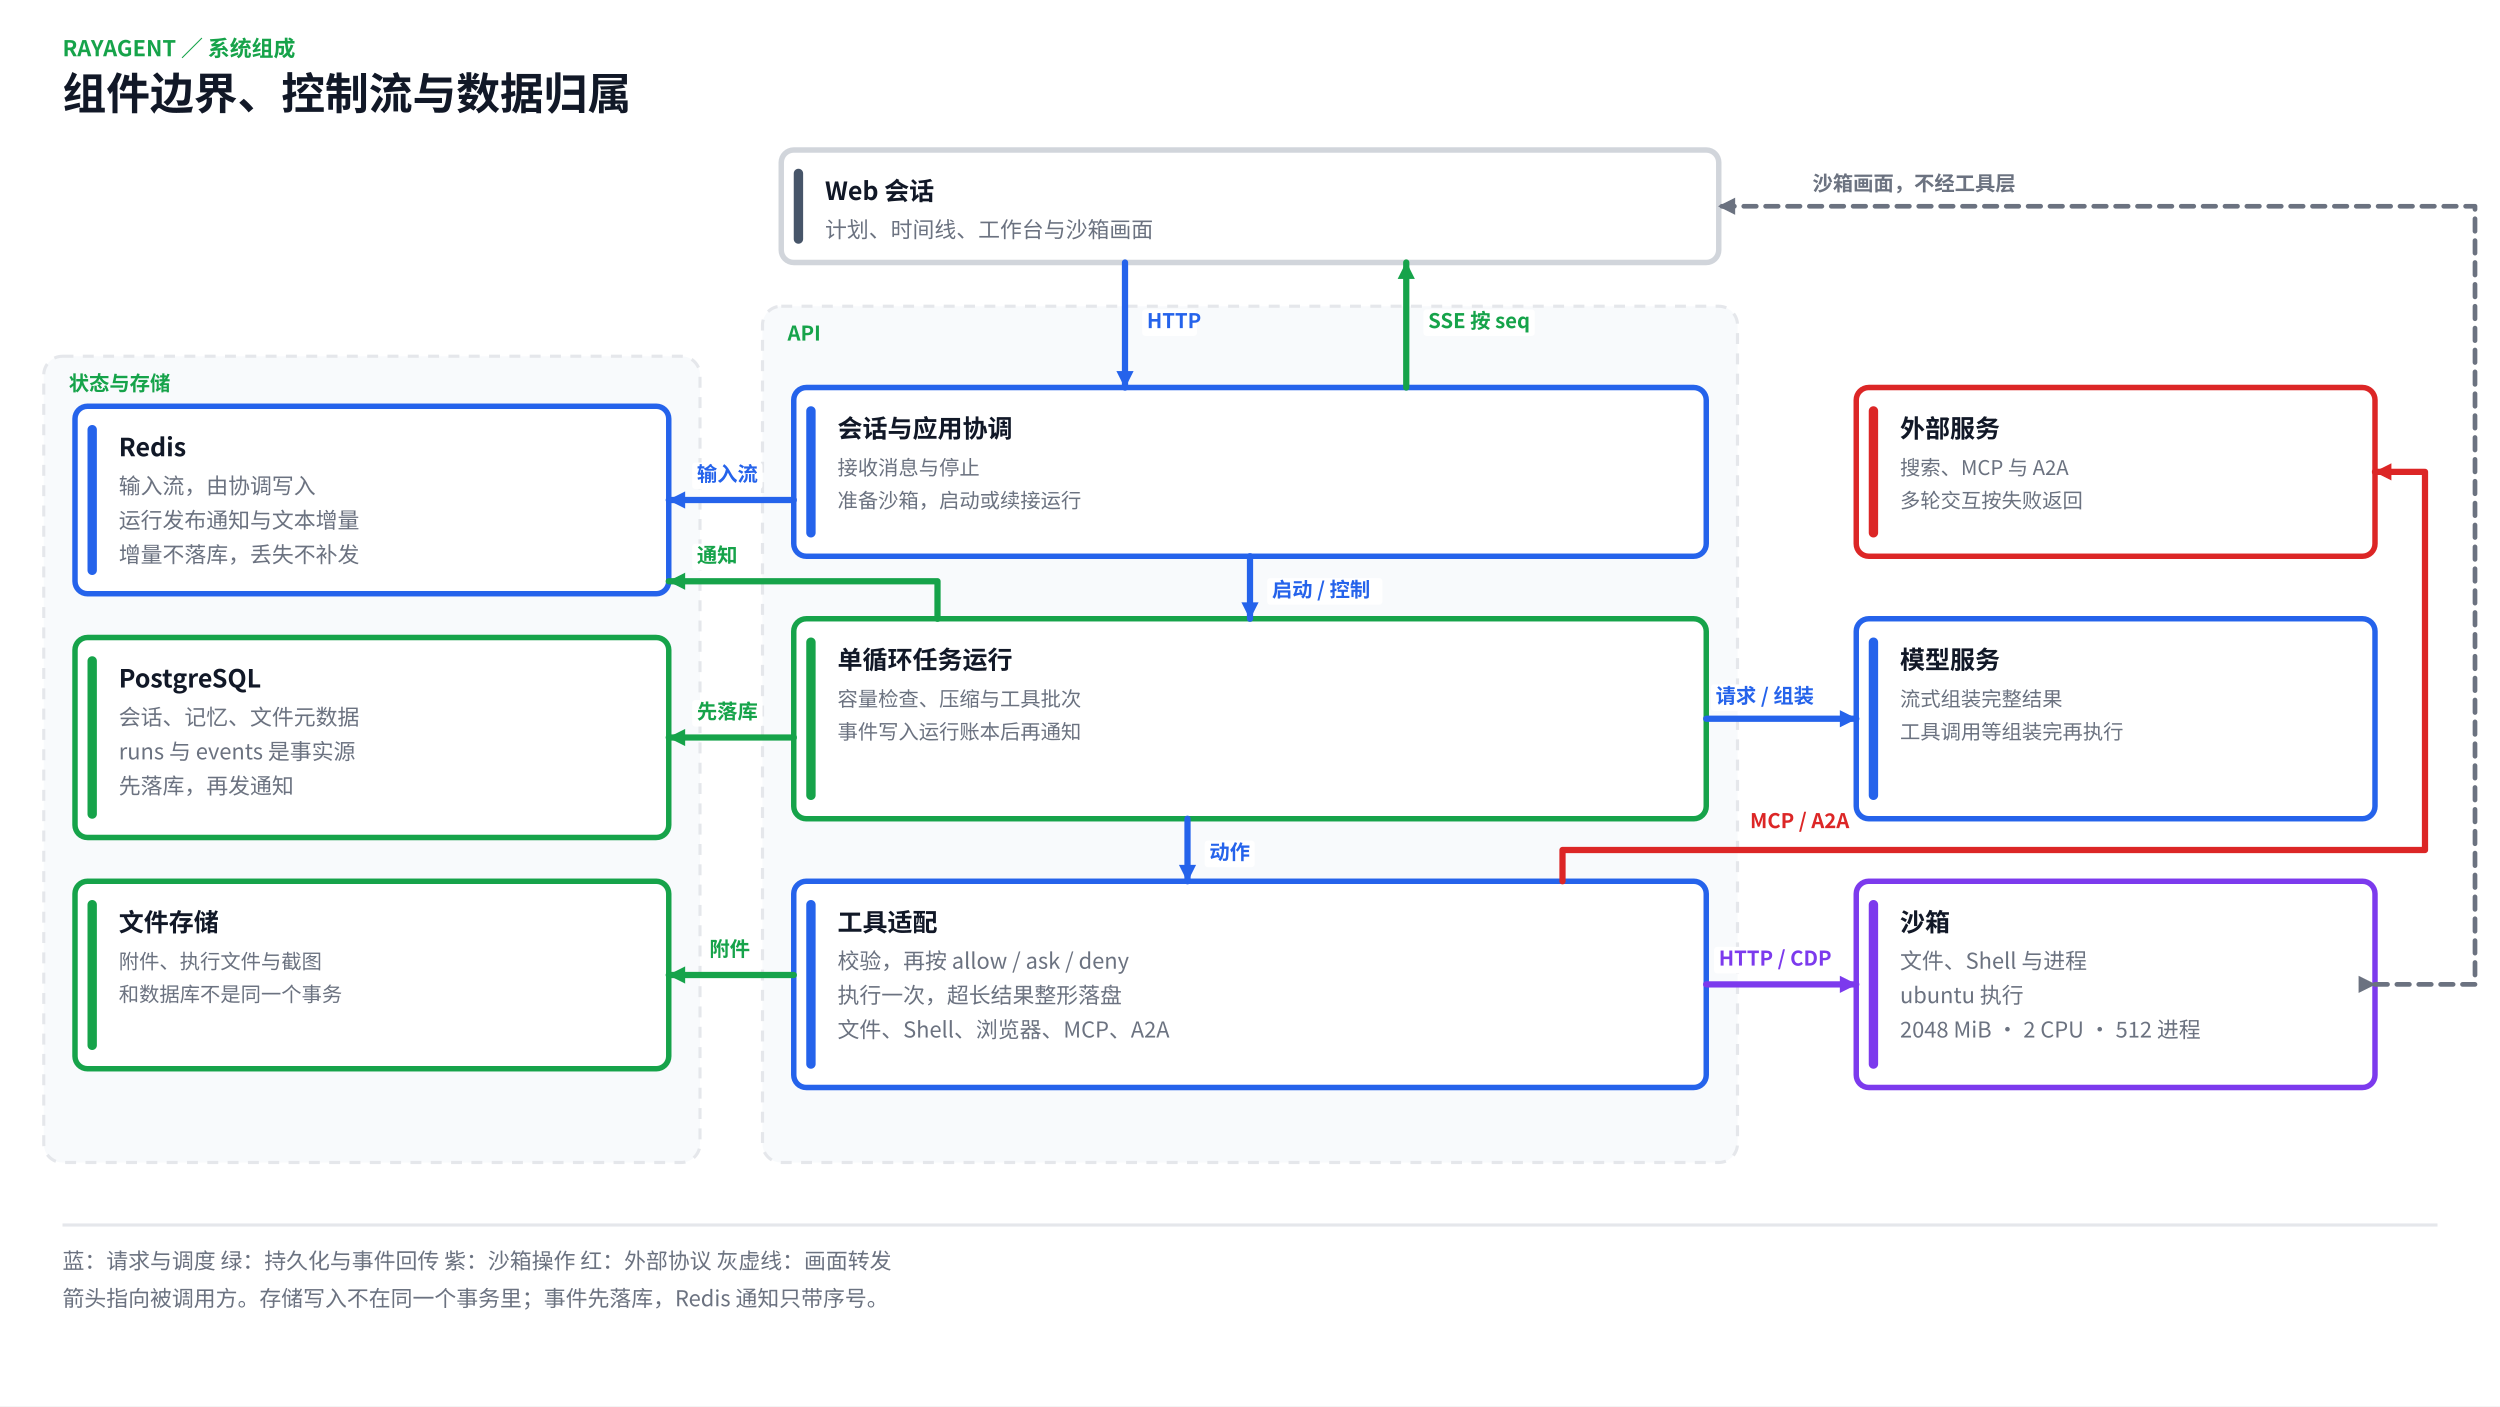
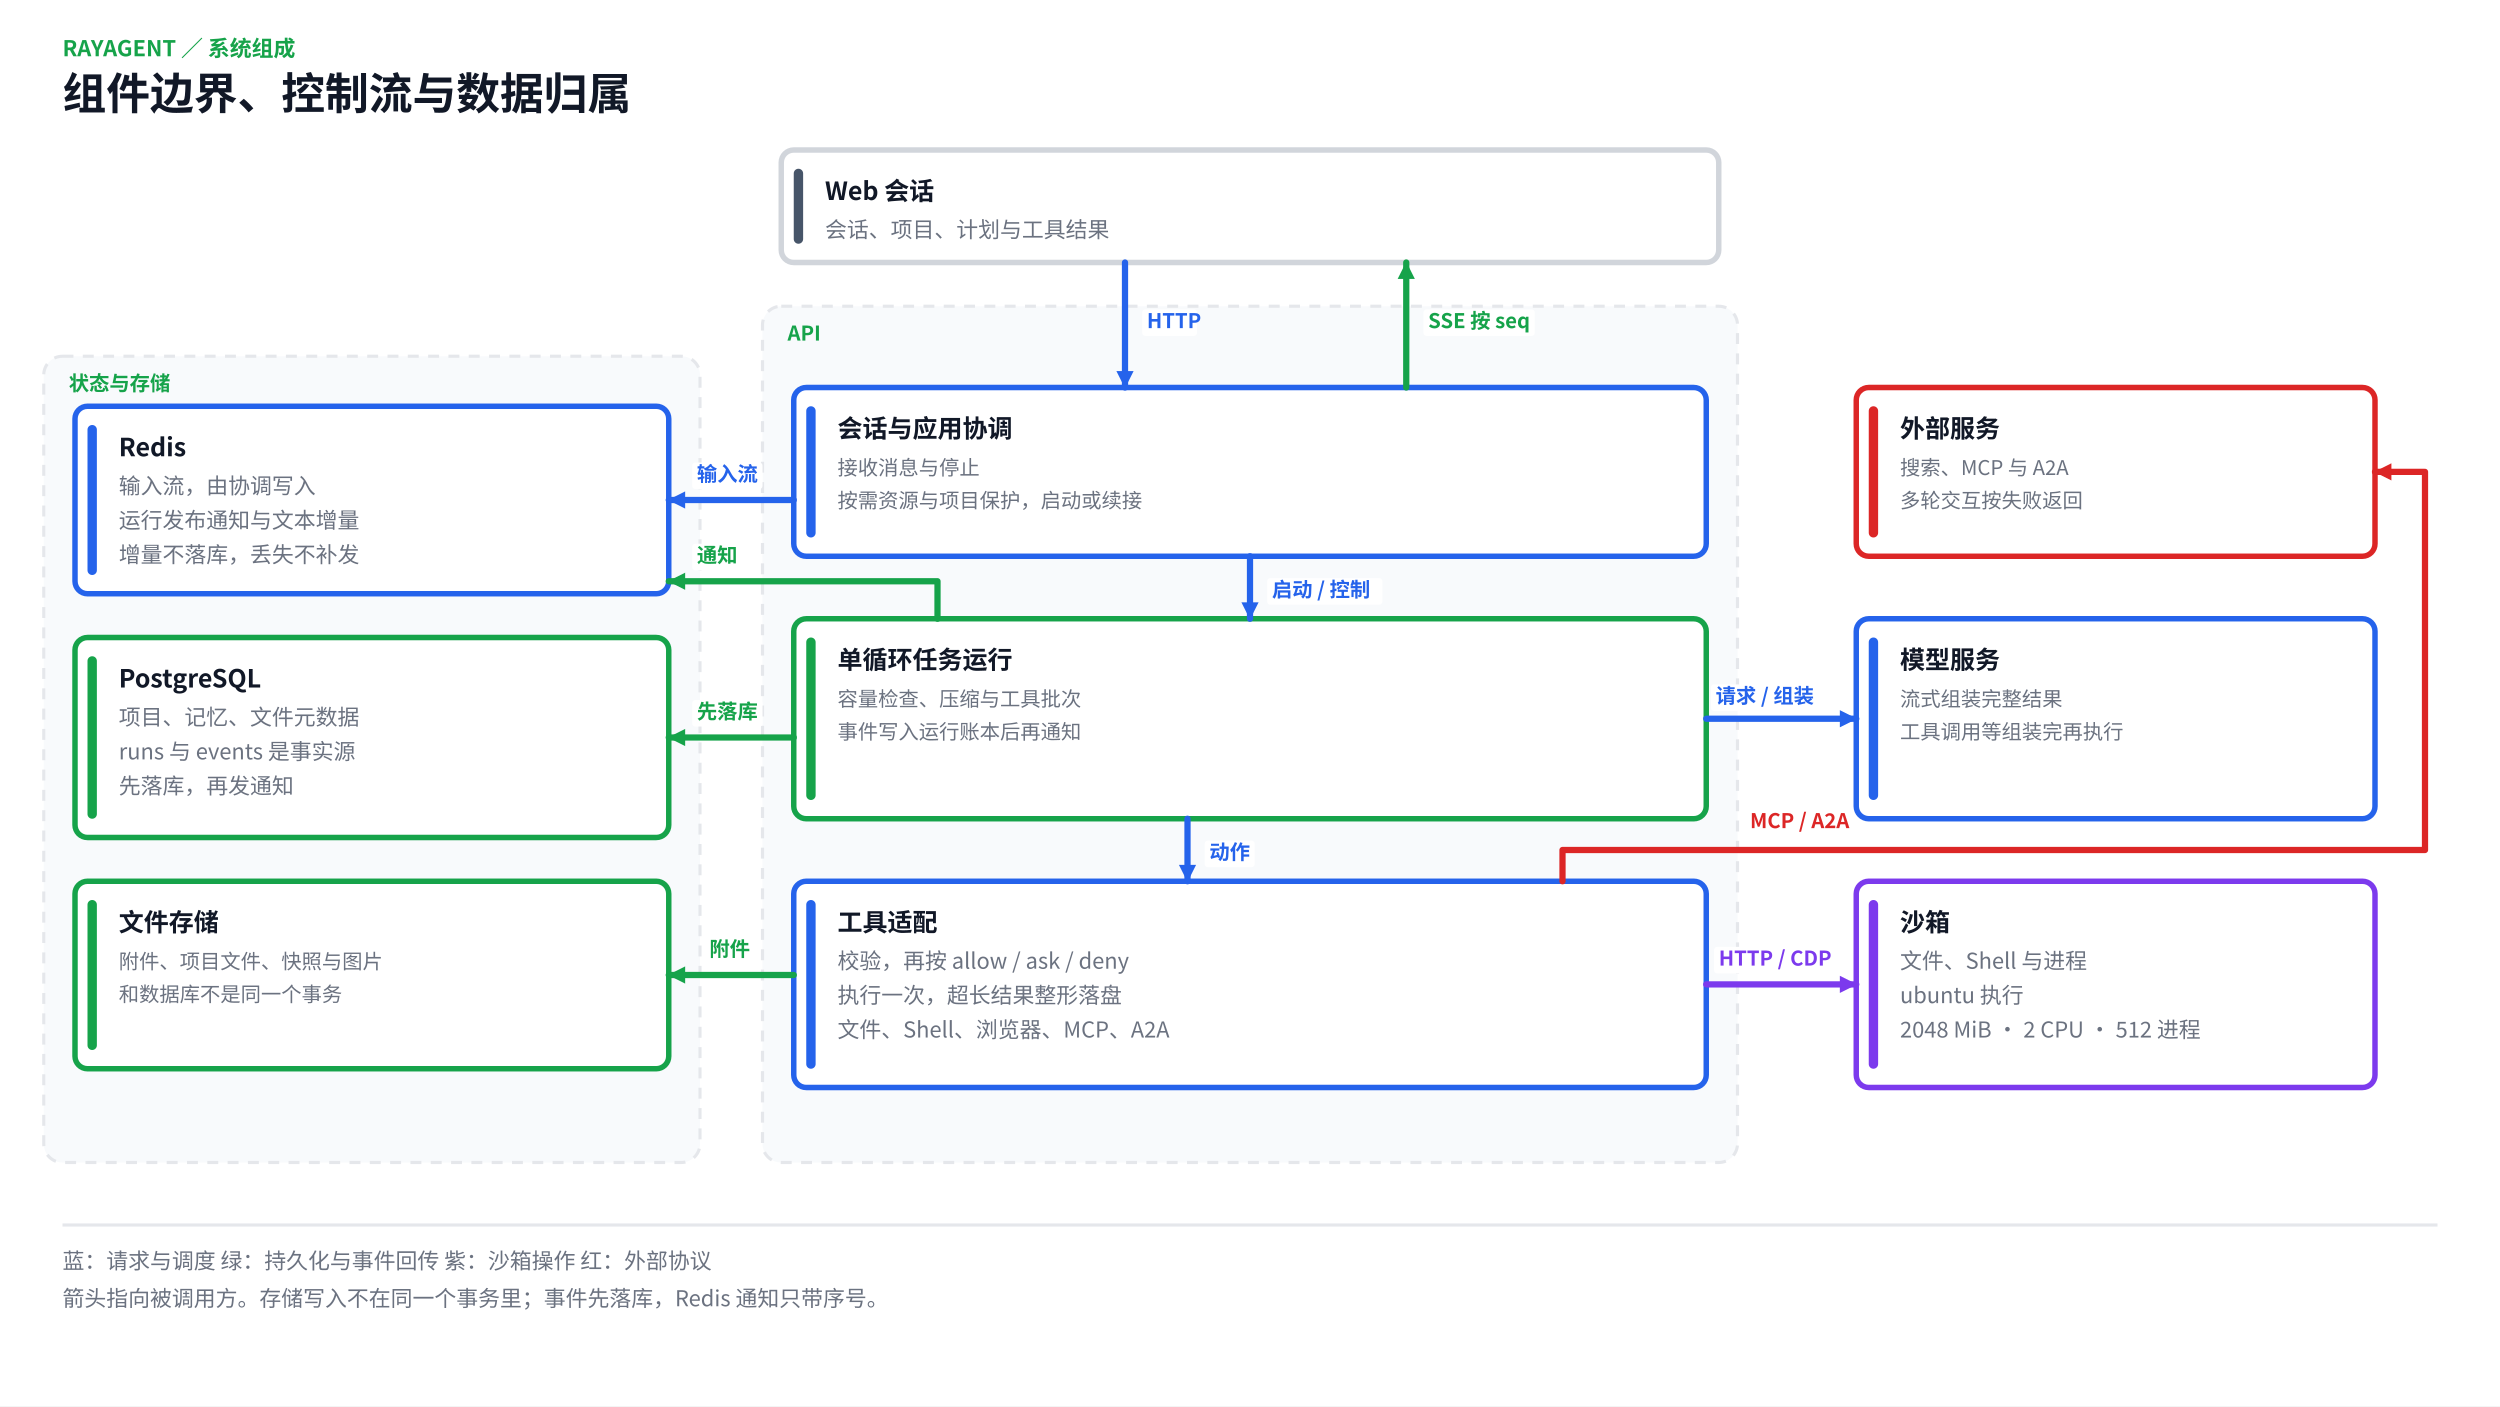
<svg xmlns="http://www.w3.org/2000/svg" width="1600" height="900" viewBox="0 0 1600 900" role="img" aria-labelledby="title desc">
  <style>text { font-family: 'PingFang SC','Hiragino Sans GB','Noto Sans CJK SC','Noto Sans SC','Source Han Sans SC','Songti SC','Microsoft YaHei','Helvetica Neue',Helvetica,Arial,sans-serif; }</style>
  <defs>
    <marker id="arr-2563eb" markerUnits="userSpaceOnUse" markerWidth="14" markerHeight="14" refX="12" refY="7" orient="auto">
      <path d="M1.5 1.5 L12.5 7 L1.5 12.5 Z" fill="#2563eb" />
    </marker>
    <marker id="arr-16a34a" markerUnits="userSpaceOnUse" markerWidth="14" markerHeight="14" refX="12" refY="7" orient="auto">
      <path d="M1.5 1.5 L12.5 7 L1.5 12.5 Z" fill="#16a34a" />
    </marker>
    <marker id="arr-ea580c" markerUnits="userSpaceOnUse" markerWidth="14" markerHeight="14" refX="12" refY="7" orient="auto">
      <path d="M1.5 1.5 L12.5 7 L1.5 12.5 Z" fill="#ea580c" />
    </marker>
    <marker id="arr-dc2626" markerUnits="userSpaceOnUse" markerWidth="14" markerHeight="14" refX="12" refY="7" orient="auto">
      <path d="M1.5 1.5 L12.5 7 L1.5 12.5 Z" fill="#dc2626" />
    </marker>
    <marker id="arr-7c3aed" markerUnits="userSpaceOnUse" markerWidth="14" markerHeight="14" refX="12" refY="7" orient="auto">
      <path d="M1.5 1.5 L12.5 7 L1.5 12.5 Z" fill="#7c3aed" />
    </marker>
    <marker id="arr-475569" markerUnits="userSpaceOnUse" markerWidth="14" markerHeight="14" refX="12" refY="7" orient="auto">
      <path d="M1.5 1.5 L12.5 7 L1.5 12.5 Z" fill="#475569" />
    </marker>
    <marker id="arr-6b7280" markerUnits="userSpaceOnUse" markerWidth="14" markerHeight="14" refX="12" refY="7" orient="auto">
      <path d="M1.5 1.5 L12.5 7 L1.5 12.5 Z" fill="#6b7280" />
    </marker>
  </defs>
  <rect width="1600" height="900" fill="#ffffff" data-graph-role="background" />
  <text x="40" y="36" fill="#16a34a" font-size="14" font-weight="600">RAYAGENT ／ 系统组成</text>
  <text x="40" y="70" fill="#111827" font-size="28" font-weight="700">组件边界、控制流与数据归属</text>
  <rect x="500" y="96" width="600" height="72" rx="8" fill="#ffffff" stroke="#d1d5db" stroke-width="3.5" data-graph-role="node" data-node-id="web" />
  <rect x="508" y="108" width="6" height="48" rx="3" fill="#475569" data-graph-role="decoration" />
  <text x="528" y="128" fill="#111827" font-size="16" font-weight="600">Web 会话</text>
-   <text x="528" y="152" fill="#6b7280" font-size="14">计划、时间线、工作台与沙箱画面</text>
+   <text x="528" y="152" fill="#6b7280" font-size="14">会话、项目、计划与工具结果</text>
  <rect x="488" y="196" width="624" height="548" rx="12" fill="#f8fafc" stroke="#e5e7eb" stroke-width="2" stroke-dasharray="7 6" data-graph-role="container" />
  <text x="504" y="218" fill="#16a34a" font-size="13" font-weight="600">API</text>
  <rect x="28" y="228" width="420" height="516" rx="12" fill="#f8fafc" stroke="#e5e7eb" stroke-width="2" stroke-dasharray="7 6" data-graph-role="container" />
  <text x="44" y="250" fill="#16a34a" font-size="13" font-weight="600">状态与存储</text>
  <rect x="508" y="248" width="584" height="108" rx="8" fill="#ffffff" stroke="#2563eb" stroke-width="3.5" data-graph-role="node" data-node-id="coord" />
  <rect x="516" y="260" width="6" height="84" rx="3" fill="#2563eb" data-graph-role="decoration" />
  <text x="536" y="280" fill="#111827" font-size="16" font-weight="600">会话与应用协调</text>
  <text x="536" y="304" fill="#6b7280" font-size="13">接收消息与停止</text>
-   <text x="536" y="325" fill="#6b7280" font-size="13">准备沙箱，启动或续接运行</text>
+   <text x="536" y="325" fill="#6b7280" font-size="13">按需资源与项目保护，启动或续接</text>
  <rect x="508" y="396" width="584" height="128" rx="8" fill="#ffffff" stroke="#16a34a" stroke-width="3.5" data-graph-role="node" data-node-id="loop" />
  <rect x="516" y="408" width="6" height="104" rx="3" fill="#16a34a" data-graph-role="decoration" />
  <text x="536" y="428" fill="#111827" font-size="16" font-weight="600">单循环任务运行</text>
  <text x="536" y="452" fill="#6b7280" font-size="13">容量检查、压缩与工具批次</text>
  <text x="536" y="473" fill="#6b7280" font-size="13">事件写入运行账本后再通知</text>
  <rect x="508" y="564" width="584" height="132" rx="8" fill="#ffffff" stroke="#2563eb" stroke-width="3.5" data-graph-role="node" data-node-id="adapt" />
  <rect x="516" y="576" width="6" height="108" rx="3" fill="#2563eb" data-graph-role="decoration" />
  <text x="536" y="596" fill="#111827" font-size="16" font-weight="600">工具适配</text>
  <text x="536" y="620" fill="#6b7280" font-size="14">校验，再按 allow / ask / deny</text>
  <text x="536" y="642" fill="#6b7280" font-size="14">执行一次，超长结果整形落盘</text>
  <text x="536" y="664" fill="#6b7280" font-size="14">文件、Shell、浏览器、MCP、A2A</text>
  <rect x="48" y="260" width="380" height="120" rx="8" fill="#ffffff" stroke="#2563eb" stroke-width="3.5" data-graph-role="node" data-node-id="redis" />
  <rect x="56" y="272" width="6" height="96" rx="3" fill="#2563eb" data-graph-role="decoration" />
  <text x="76" y="292" fill="#111827" font-size="16" font-weight="600">Redis</text>
  <text x="76" y="316" fill="#6b7280" font-size="14">输入流，由协调写入</text>
  <text x="76" y="338" fill="#6b7280" font-size="14">运行发布通知与文本增量</text>
  <text x="76" y="360" fill="#6b7280" font-size="14">增量不落库，丢失不补发</text>
  <rect x="48" y="408" width="380" height="128" rx="8" fill="#ffffff" stroke="#16a34a" stroke-width="3.5" data-graph-role="node" data-node-id="pg" />
  <rect x="56" y="420" width="6" height="104" rx="3" fill="#16a34a" data-graph-role="decoration" />
  <text x="76" y="440" fill="#111827" font-size="16" font-weight="600">PostgreSQL</text>
-   <text x="76" y="464" fill="#6b7280" font-size="14">会话、记忆、文件元数据</text>
+   <text x="76" y="464" fill="#6b7280" font-size="14">项目、记忆、文件元数据</text>
  <text x="76" y="486" fill="#6b7280" font-size="14">runs 与 events 是事实源</text>
  <text x="76" y="508" fill="#6b7280" font-size="14">先落库，再发通知</text>
  <rect x="48" y="564" width="380" height="120" rx="8" fill="#ffffff" stroke="#16a34a" stroke-width="3.5" data-graph-role="node" data-node-id="files" />
  <rect x="56" y="576" width="6" height="96" rx="3" fill="#16a34a" data-graph-role="decoration" />
  <text x="76" y="596" fill="#111827" font-size="16" font-weight="600">文件存储</text>
-   <text x="76" y="620" fill="#6b7280" font-size="13">附件、执行文件与截图</text>
+   <text x="76" y="620" fill="#6b7280" font-size="13">附件、项目文件、快照与图片</text>
  <text x="76" y="641" fill="#6b7280" font-size="13">和数据库不是同一个事务</text>
  <rect x="1188" y="248" width="332" height="108" rx="8" fill="#ffffff" stroke="#dc2626" stroke-width="3.5" data-graph-role="node" data-node-id="ext" />
  <rect x="1196" y="260" width="6" height="84" rx="3" fill="#dc2626" data-graph-role="decoration" />
  <text x="1216" y="280" fill="#111827" font-size="16" font-weight="600">外部服务</text>
  <text x="1216" y="304" fill="#6b7280" font-size="13">搜索、MCP 与 A2A</text>
  <text x="1216" y="325" fill="#6b7280" font-size="13">多轮交互按失败返回</text>
  <rect x="1188" y="396" width="332" height="128" rx="8" fill="#ffffff" stroke="#2563eb" stroke-width="3.5" data-graph-role="node" data-node-id="model" />
  <rect x="1196" y="408" width="6" height="104" rx="3" fill="#2563eb" data-graph-role="decoration" />
  <text x="1216" y="428" fill="#111827" font-size="16" font-weight="600">模型服务</text>
  <text x="1216" y="452" fill="#6b7280" font-size="13">流式组装完整结果</text>
  <text x="1216" y="473" fill="#6b7280" font-size="13">工具调用等组装完再执行</text>
  <rect x="1188" y="564" width="332" height="132" rx="8" fill="#ffffff" stroke="#7c3aed" stroke-width="3.5" data-graph-role="node" data-node-id="sandbox" />
  <rect x="1196" y="576" width="6" height="108" rx="3" fill="#7c3aed" data-graph-role="decoration" />
  <text x="1216" y="596" fill="#111827" font-size="16" font-weight="600">沙箱</text>
  <text x="1216" y="620" fill="#6b7280" font-size="14">文件、Shell 与进程</text>
  <text x="1216" y="642" fill="#6b7280" font-size="14">ubuntu 执行</text>
  <text x="1216" y="664" fill="#6b7280" font-size="14">2048 MiB · 2 CPU · 512 进程</text>
  <path d="M 720.0 168.0 L 720.0 248.0" fill="none" stroke="#2563eb" stroke-width="4" stroke-linejoin="round" stroke-linecap="round" marker-end="url(#arr-2563eb)" data-graph-role="edge" />
  <rect x="731" y="198" width="35.12" height="17" rx="2" fill="#ffffff" data-graph-role="decoration" />
  <text x="734" y="210" fill="#2563eb" font-size="13" font-weight="600" data-graph-role="label">HTTP</text>
  <path d="M 900.0 248.0 L 900.0 168.0" fill="none" stroke="#16a34a" stroke-width="4" stroke-linejoin="round" stroke-linecap="round" marker-end="url(#arr-16a34a)" data-graph-role="edge" />
  <rect x="911" y="198" width="71.26" height="17" rx="2" fill="#ffffff" data-graph-role="decoration" />
  <text x="914" y="210" fill="#16a34a" font-size="13" font-weight="600" data-graph-role="label">SSE 按 seq</text>
  <path d="M 800.0 356.0 L 800.0 396.0" fill="none" stroke="#2563eb" stroke-width="4" stroke-linejoin="round" stroke-linecap="round" marker-end="url(#arr-2563eb)" data-graph-role="edge" />
  <rect x="811" y="370" width="73.73" height="17" rx="2" fill="#ffffff" data-graph-role="decoration" />
  <text x="814" y="382" fill="#2563eb" font-size="13" font-weight="600" data-graph-role="label">启动 / 控制</text>
  <path d="M 760.0 524.0 L 760.0 564.0" fill="none" stroke="#2563eb" stroke-width="4" stroke-linejoin="round" stroke-linecap="round" marker-end="url(#arr-2563eb)" data-graph-role="edge" />
  <rect x="771" y="538" width="32.0" height="17" rx="2" fill="#ffffff" data-graph-role="decoration" />
  <text x="774" y="550" fill="#2563eb" font-size="13" font-weight="600" data-graph-role="label">动作</text>
  <path d="M 508.0 320.0 L 428.0 320.0" fill="none" stroke="#2563eb" stroke-width="4" stroke-linejoin="round" stroke-linecap="round" marker-end="url(#arr-2563eb)" data-graph-role="edge" />
  <rect x="443" y="296" width="45.0" height="17" rx="2" fill="#ffffff" data-graph-role="decoration" />
  <text x="446" y="308" fill="#2563eb" font-size="13" font-weight="600" data-graph-role="label">输入流</text>
  <path d="M 600.0 396.0 L 600.0 372.0 L 428.0 372.0" fill="none" stroke="#16a34a" stroke-width="4" stroke-linejoin="round" stroke-linecap="round" marker-end="url(#arr-16a34a)" data-graph-role="edge" />
  <rect x="443" y="348" width="32.0" height="17" rx="2" fill="#ffffff" data-graph-role="decoration" />
  <text x="446" y="360" fill="#16a34a" font-size="13" font-weight="600" data-graph-role="label">通知</text>
  <path d="M 508.0 472.0 L 428.0 472.0" fill="none" stroke="#16a34a" stroke-width="4" stroke-linejoin="round" stroke-linecap="round" marker-end="url(#arr-16a34a)" data-graph-role="edge" />
  <rect x="443" y="448" width="45.0" height="17" rx="2" fill="#ffffff" data-graph-role="decoration" />
  <text x="446" y="460" fill="#16a34a" font-size="13" font-weight="600" data-graph-role="label">先落库</text>
  <path d="M 508.0 624.0 L 428.0 624.0" fill="none" stroke="#16a34a" stroke-width="4" stroke-linejoin="round" stroke-linecap="round" marker-end="url(#arr-16a34a)" data-graph-role="edge" />
  <rect x="451" y="600" width="32.0" height="17" rx="2" fill="#ffffff" data-graph-role="decoration" />
  <text x="454" y="612" fill="#16a34a" font-size="13" font-weight="600" data-graph-role="label">附件</text>
  <path d="M 1092.0 460.0 L 1188.0 460.0" fill="none" stroke="#2563eb" stroke-width="4" stroke-linejoin="round" stroke-linecap="round" marker-end="url(#arr-2563eb)" data-graph-role="edge" />
  <rect x="1095" y="438" width="73.73" height="17" rx="2" fill="#ffffff" data-graph-role="decoration" />
  <text x="1098" y="450" fill="#2563eb" font-size="13" font-weight="600" data-graph-role="label">请求 / 组装</text>
  <path d="M 1092.0 630.0 L 1188.0 630.0" fill="none" stroke="#7c3aed" stroke-width="4" stroke-linejoin="round" stroke-linecap="round" marker-end="url(#arr-7c3aed)" data-graph-role="edge" />
  <rect x="1097" y="606" width="72.69" height="17" rx="2" fill="#ffffff" data-graph-role="decoration" />
  <text x="1100" y="618" fill="#7c3aed" font-size="13" font-weight="600" data-graph-role="label">HTTP / CDP</text>
  <path d="M 1000.0 564.0 L 1000.0 544.0 L 1552.0 544.0 L 1552.0 302.0 L 1520.0 302.0" fill="none" stroke="#dc2626" stroke-width="4" stroke-linejoin="round" stroke-linecap="round" marker-end="url(#arr-dc2626)" data-graph-role="edge" />
  <rect x="1117" y="518" width="65.41" height="17" rx="2" fill="#ffffff" data-graph-role="decoration" />
  <text x="1120" y="530" fill="#dc2626" font-size="13" font-weight="600" data-graph-role="label">MCP / A2A</text>
-   <path d="M 1520.0 630.0 L 1584.0 630.0 L 1584.0 132.0 L 1100.0 132.0" fill="none" stroke="#6b7280" stroke-width="3" stroke-linejoin="round" stroke-linecap="round" stroke-dasharray="8 6" marker-end="url(#arr-6b7280)" marker-start="url(#arr-6b7280)" data-graph-role="edge" />
-   <rect x="1157" y="110" width="136.0" height="17" rx="2" fill="#ffffff" data-graph-role="decoration" />
-   <text x="1160" y="122" fill="#6b7280" font-size="13" font-weight="600" data-graph-role="label">沙箱画面，不经工具层</text>
  <path d="M40 784 H1560" fill="none" stroke="#e5e7eb" stroke-width="2" data-graph-role="decoration" />
-   <text x="40" y="812" fill="#6b7280" font-size="14">蓝：请求与调度    绿：持久化与事件回传    紫：沙箱操作    红：外部协议    灰虚线：画面转发</text>
+   <text x="40" y="812" fill="#6b7280" font-size="14">蓝：请求与调度    绿：持久化与事件回传    紫：沙箱操作    红：外部协议</text>
  <text x="40" y="836" fill="#6b7280" font-size="14">箭头指向被调用方。存储写入不在同一个事务里；事件先落库，Redis 通知只带序号。</text>
</svg>
